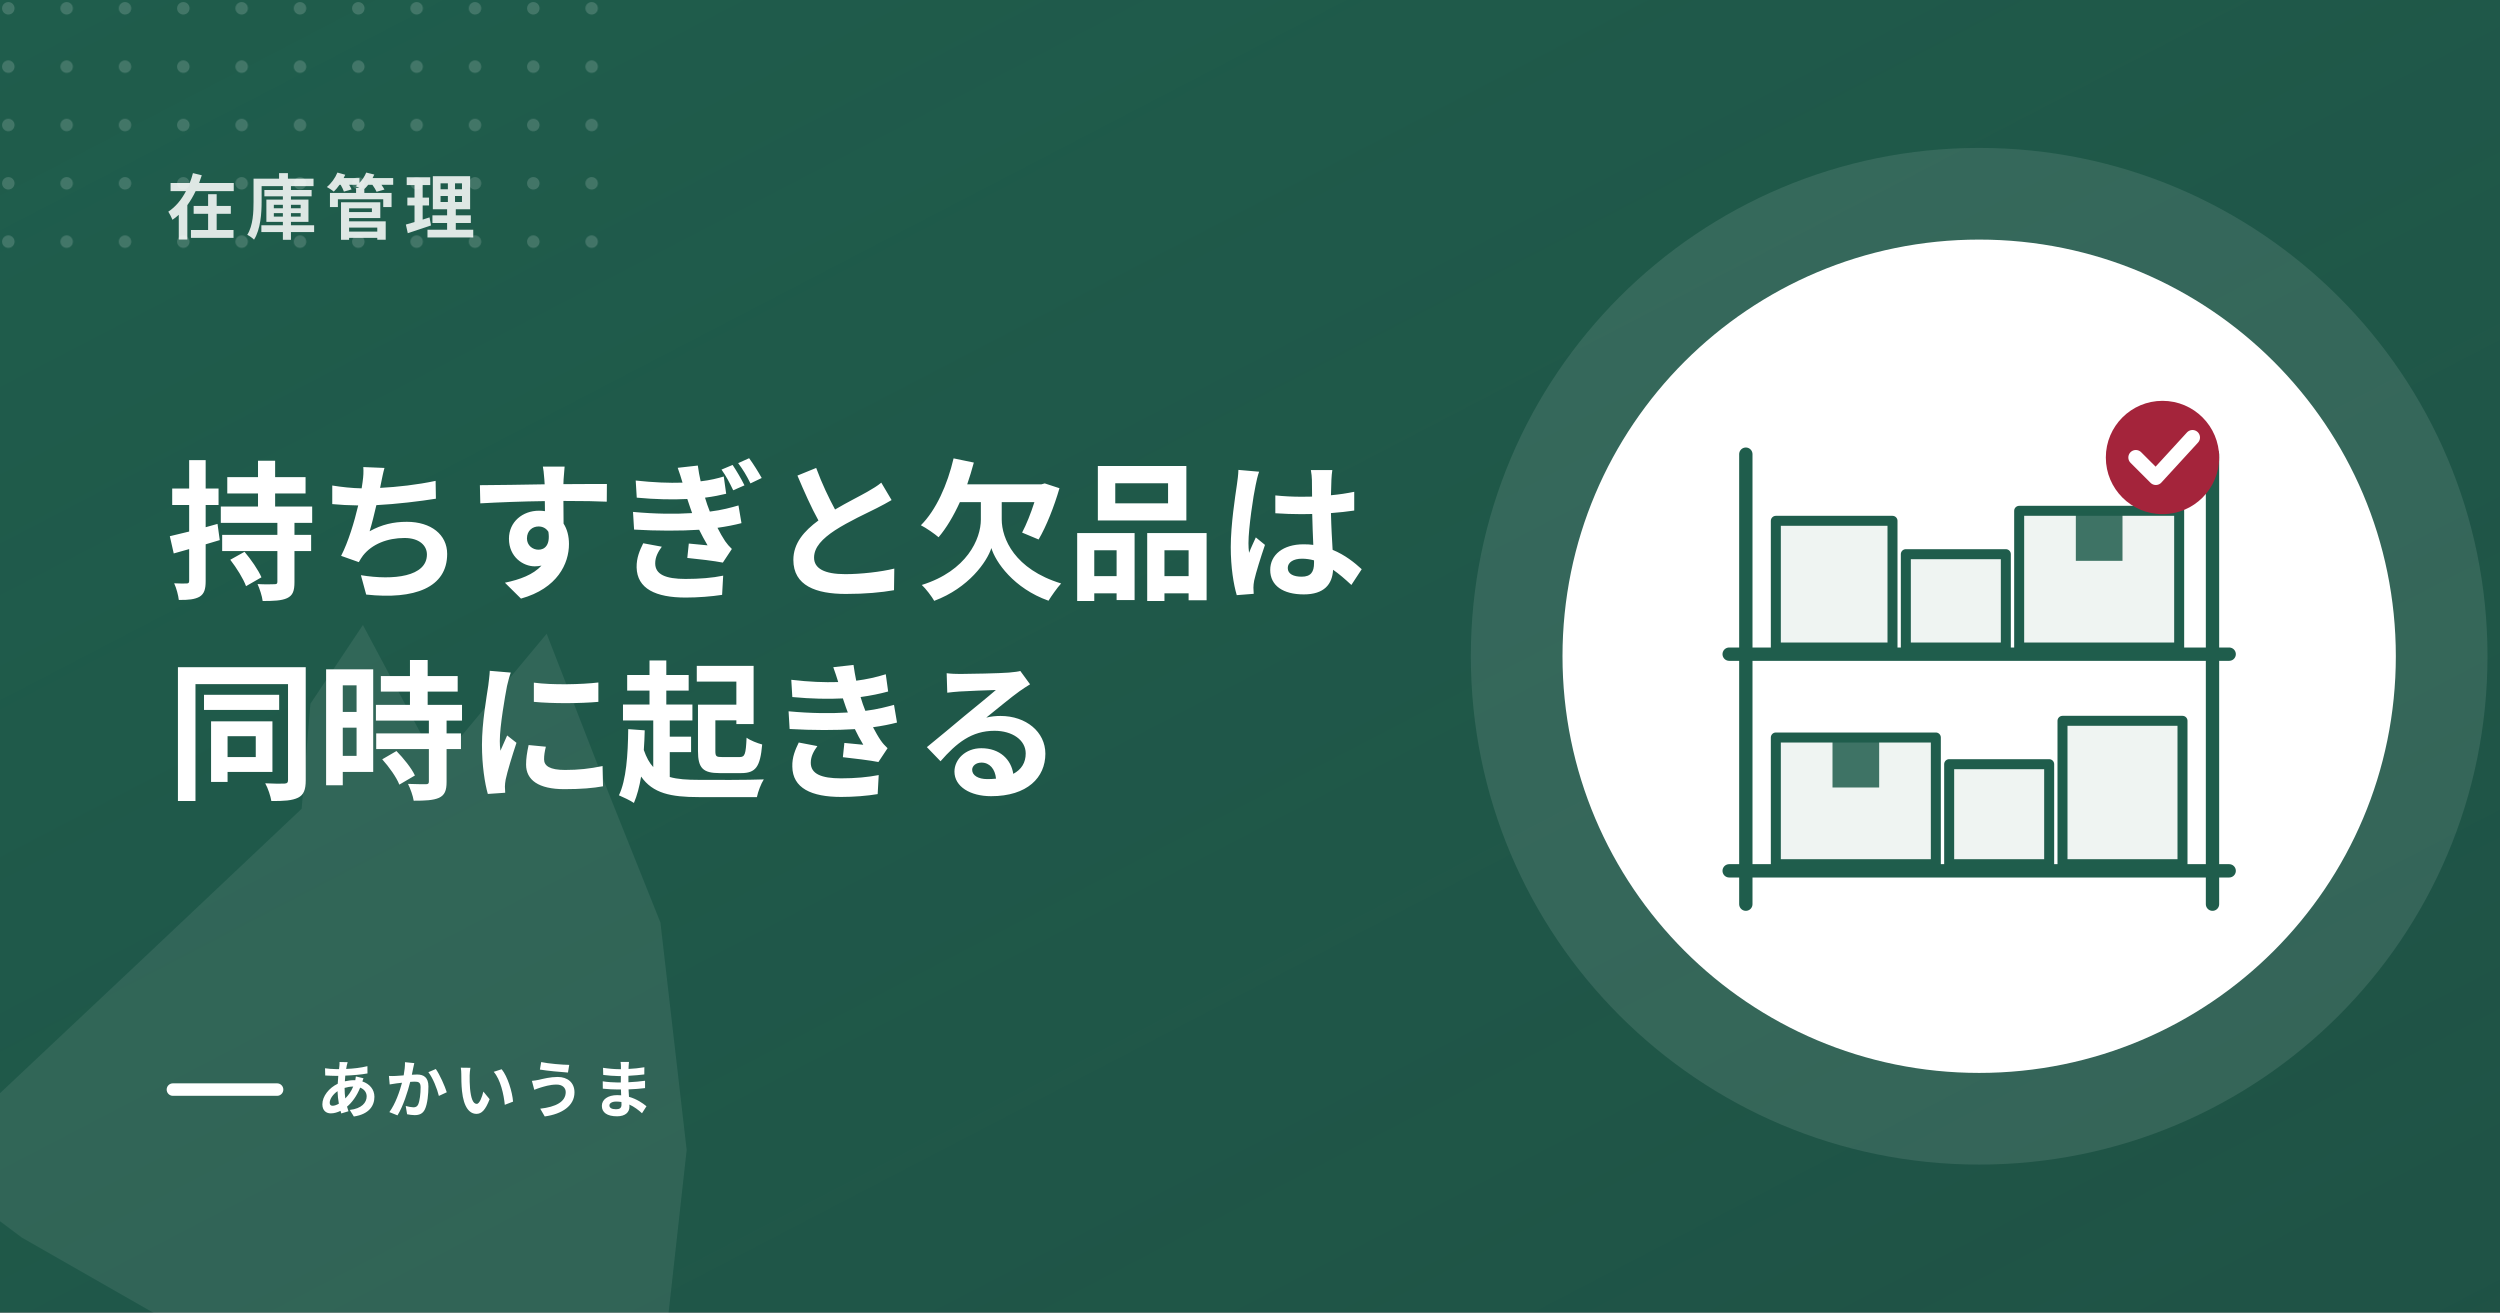
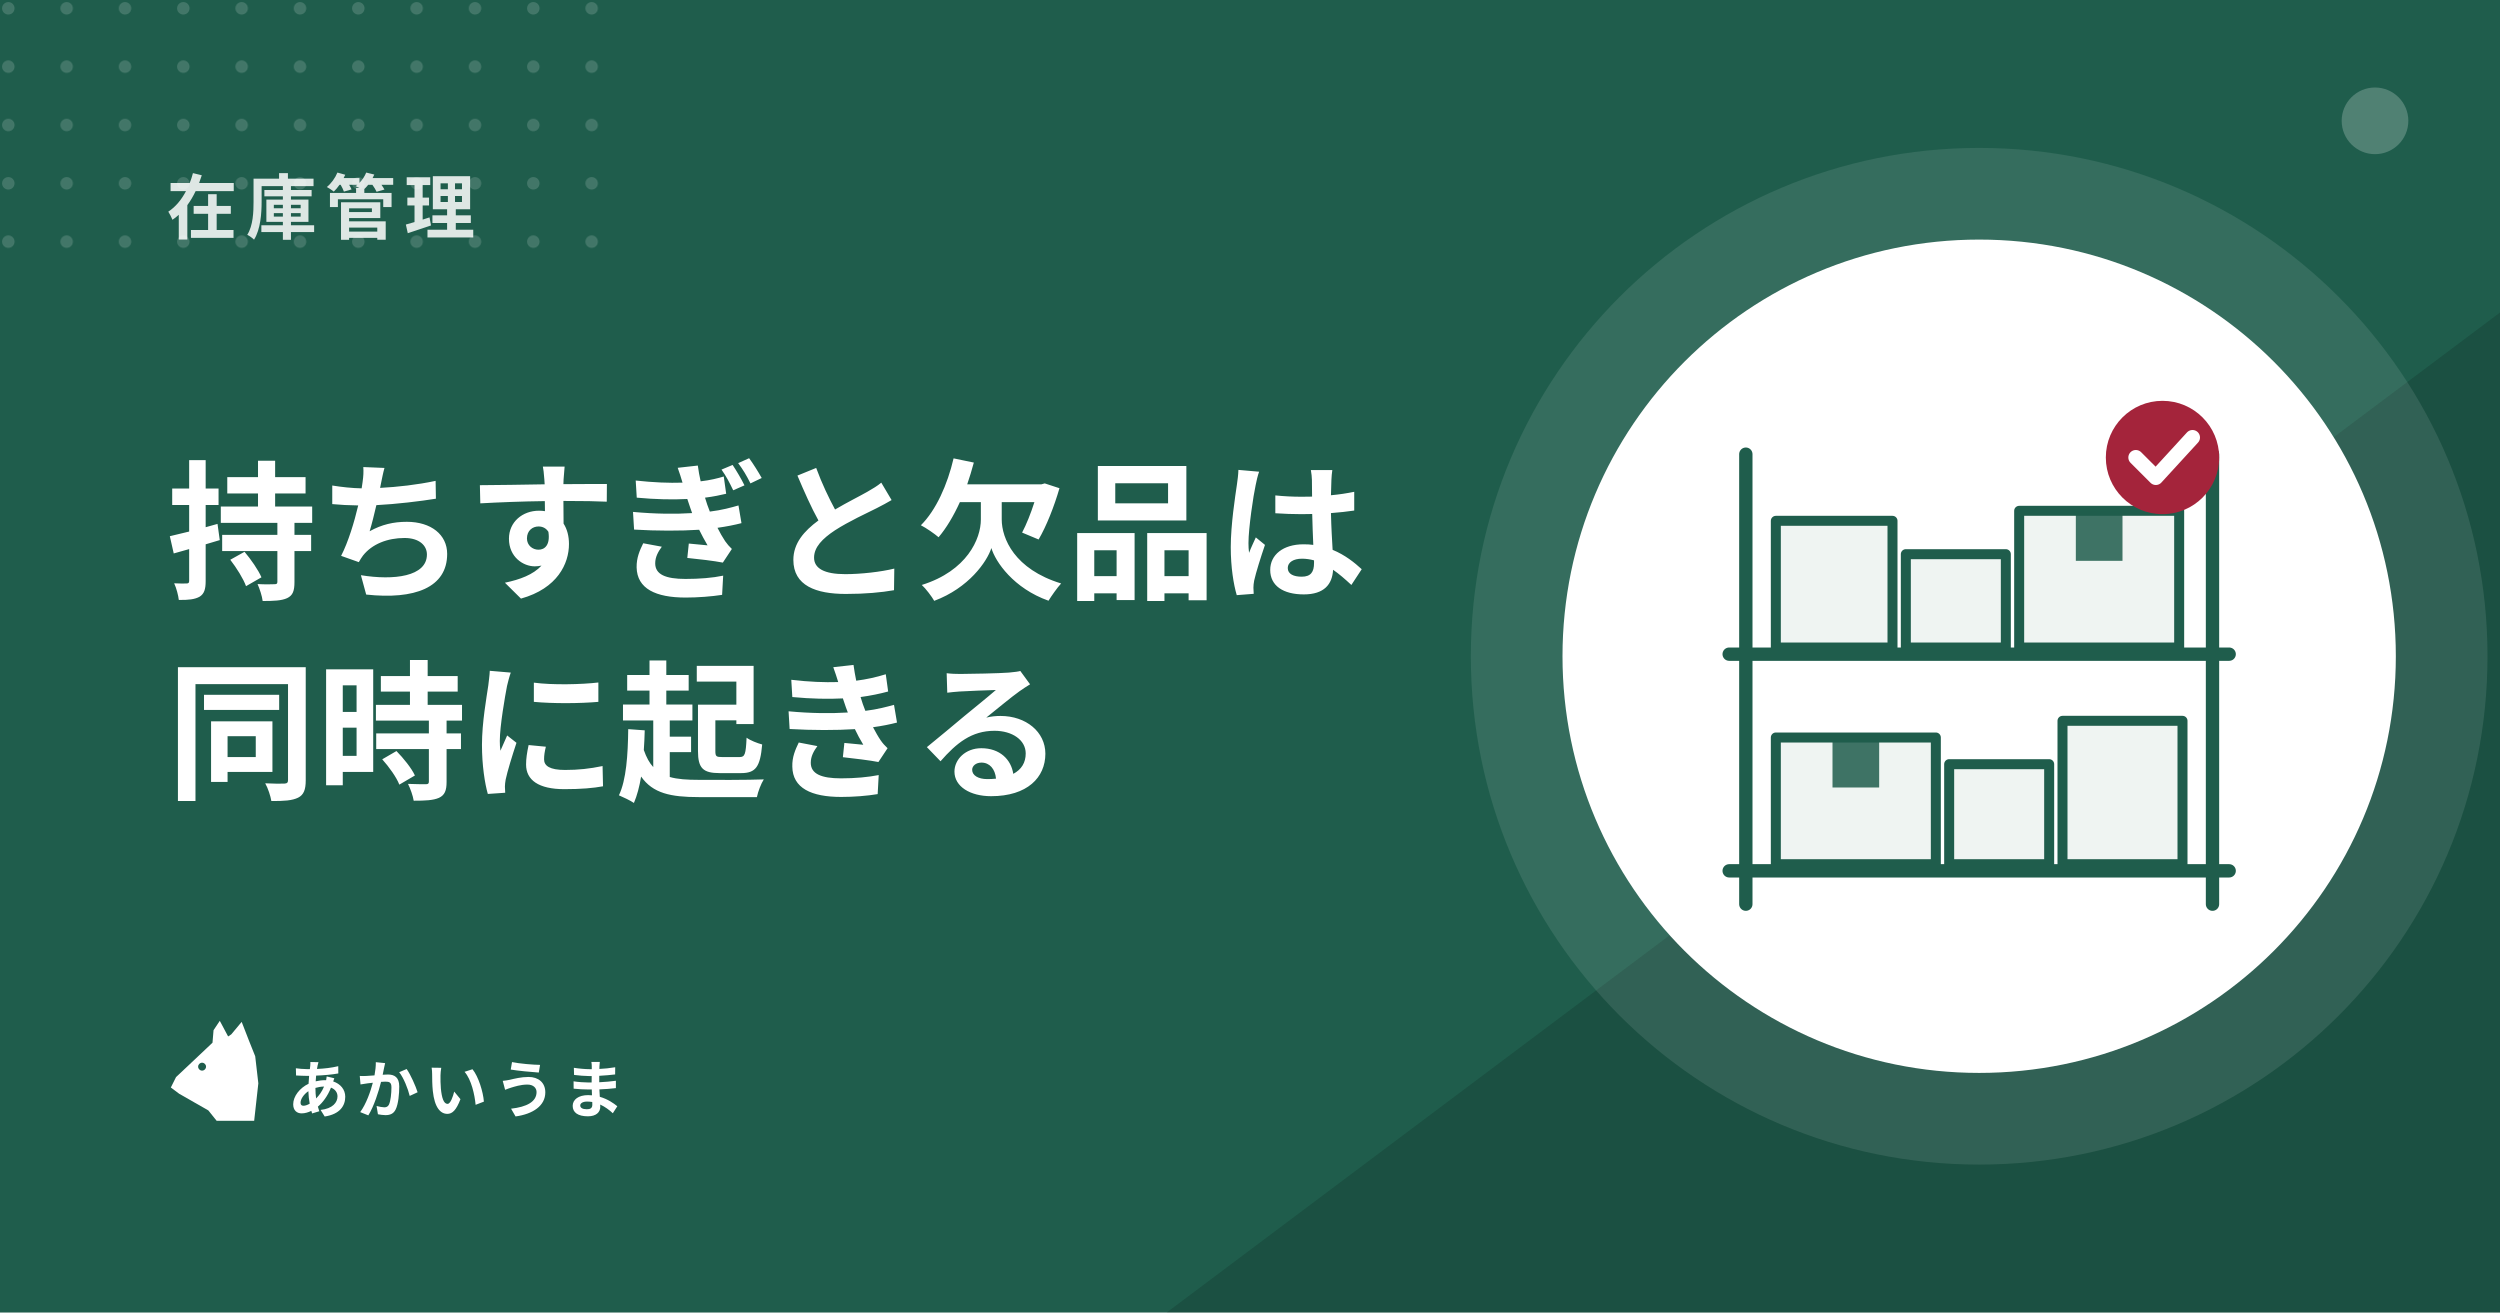
<svg xmlns="http://www.w3.org/2000/svg" width="1200" height="630" viewBox="0 0 1200 630" role="img" aria-label="持ちすぎと欠品は同時に起きる">
  <defs>
-     <linearGradient id="bg" x1="0" y1="0" x2="1" y2="1">
-       <stop offset="0" stop-color="#1F5D4C" />
-       <stop offset="1" stop-color="#1F5D4C" stop-opacity=".82" />
-     </linearGradient>
    <pattern id="dots" width="28" height="28" patternUnits="userSpaceOnUse">
      <circle cx="4" cy="4" r="3" fill="#FFFFFF" fill-opacity=".16" />
    </pattern>
  </defs>
-   <rect width="1200" height="630" fill="#1F2328" />
-   <rect width="1200" height="630" fill="url(#bg)" />
+   <rect width="1200" height="630" fill="#1F5D4C" />
+   <polygon points="560,630 1200,150 1200,630" fill="#000000" fill-opacity=".14" />
  <rect x="0" y="0" width="300" height="120" fill="url(#dots)" />
-   <g opacity="0.08" transform="translate(-40 300) scale(4.2)">
-     <path fill="#FFFFFF" d="M4 64 L9 54 L26 38 L44 21 L45 9 L51 0 L59 15 L62 13 L72 1 L79 19 L85 34 L88 60 L84 96 L48 96 L40 86 L26 78 L12 70 Z" />
-   </g>
+   <circle cx="1140" cy="58" r="16" fill="#FFFFFF" fill-opacity=".22" />
  <circle cx="950" cy="315" r="244" fill="#FFFFFF" fill-opacity=".1" />
  <circle cx="950" cy="315" r="200" fill="#FFFFFF" />
  <g transform="translate(950 322) scale(0.8)">
    <g stroke="#1F5D4C" stroke-width="8" stroke-linecap="round">
      <line x1="-150" y1="-10" x2="150" y2="-10" />
      <line x1="-150" y1="120" x2="150" y2="120" />
      <line x1="-140" y1="-130" x2="-140" y2="140" />
      <line x1="140" y1="-130" x2="140" y2="140" />
    </g>
    <g stroke="#1F5D4C" stroke-width="6" stroke-linejoin="round" fill="#EFF4F2">
      <rect x="-122" y="-90" width="70" height="76" />
      <rect x="-44" y="-70" width="60" height="56" />
      <rect x="24" y="-96" width="96" height="82" />
      <rect x="-122" y="40" width="96" height="76" />
      <rect x="-18" y="56" width="60" height="60" />
      <rect x="50" y="30" width="72" height="86" />
    </g>
    <rect x="58" y="-96" width="28" height="30" fill="#1F5D4C" opacity=".85" />
    <rect x="-88" y="40" width="28" height="30" fill="#1F5D4C" opacity=".85" />
    <circle cx="110" cy="-128" r="34" fill="#A4243B" />
    <path d="M94 -128 l12 12 22 -24" fill="none" stroke="#FFFFFF" stroke-width="9" stroke-linecap="round" stroke-linejoin="round" />
  </g>
  <g font-family="'Hiragino Sans','Yu Gothic UI','Noto Sans JP','Meiryo',sans-serif">
    <text x="80" y="112" font-size="34" font-weight="700" fill="#FFFFFF" fill-opacity=".85" letter-spacing="4">在庫管理</text>
    <text x="80" y="282" font-size="72" font-weight="700" fill="#FFFFFF">持ちすぎと欠品は</text>
    <text x="80" y="378" font-size="72" font-weight="700" fill="#FFFFFF">同時に起きる</text>
-     <rect x="80" y="520" width="56" height="6" rx="3" fill="#FFFFFF" />
-     <text x="152" y="534" font-size="30" font-weight="700" fill="#FFFFFF" letter-spacing="3">あかいうま</text>
+     <g transform="translate(80 490) scale(0.5)">
+       <path fill="#FFFFFF" d="M4 64 L9 54 L26 38 L44 21 L45 9 L51 0 L59 15 L62 13 L72 1 L79 19 L85 34 L88 60 L84 96 L48 96 L40 86 L26 78 L12 70 Z" />
+       <circle cx="34" cy="44" r="3.8" fill="#1F5D4C" />
+     </g>
+     <text x="138" y="534" font-size="30" font-weight="700" fill="#FFFFFF" letter-spacing="3">あかいうま</text>
  </g>
</svg>
